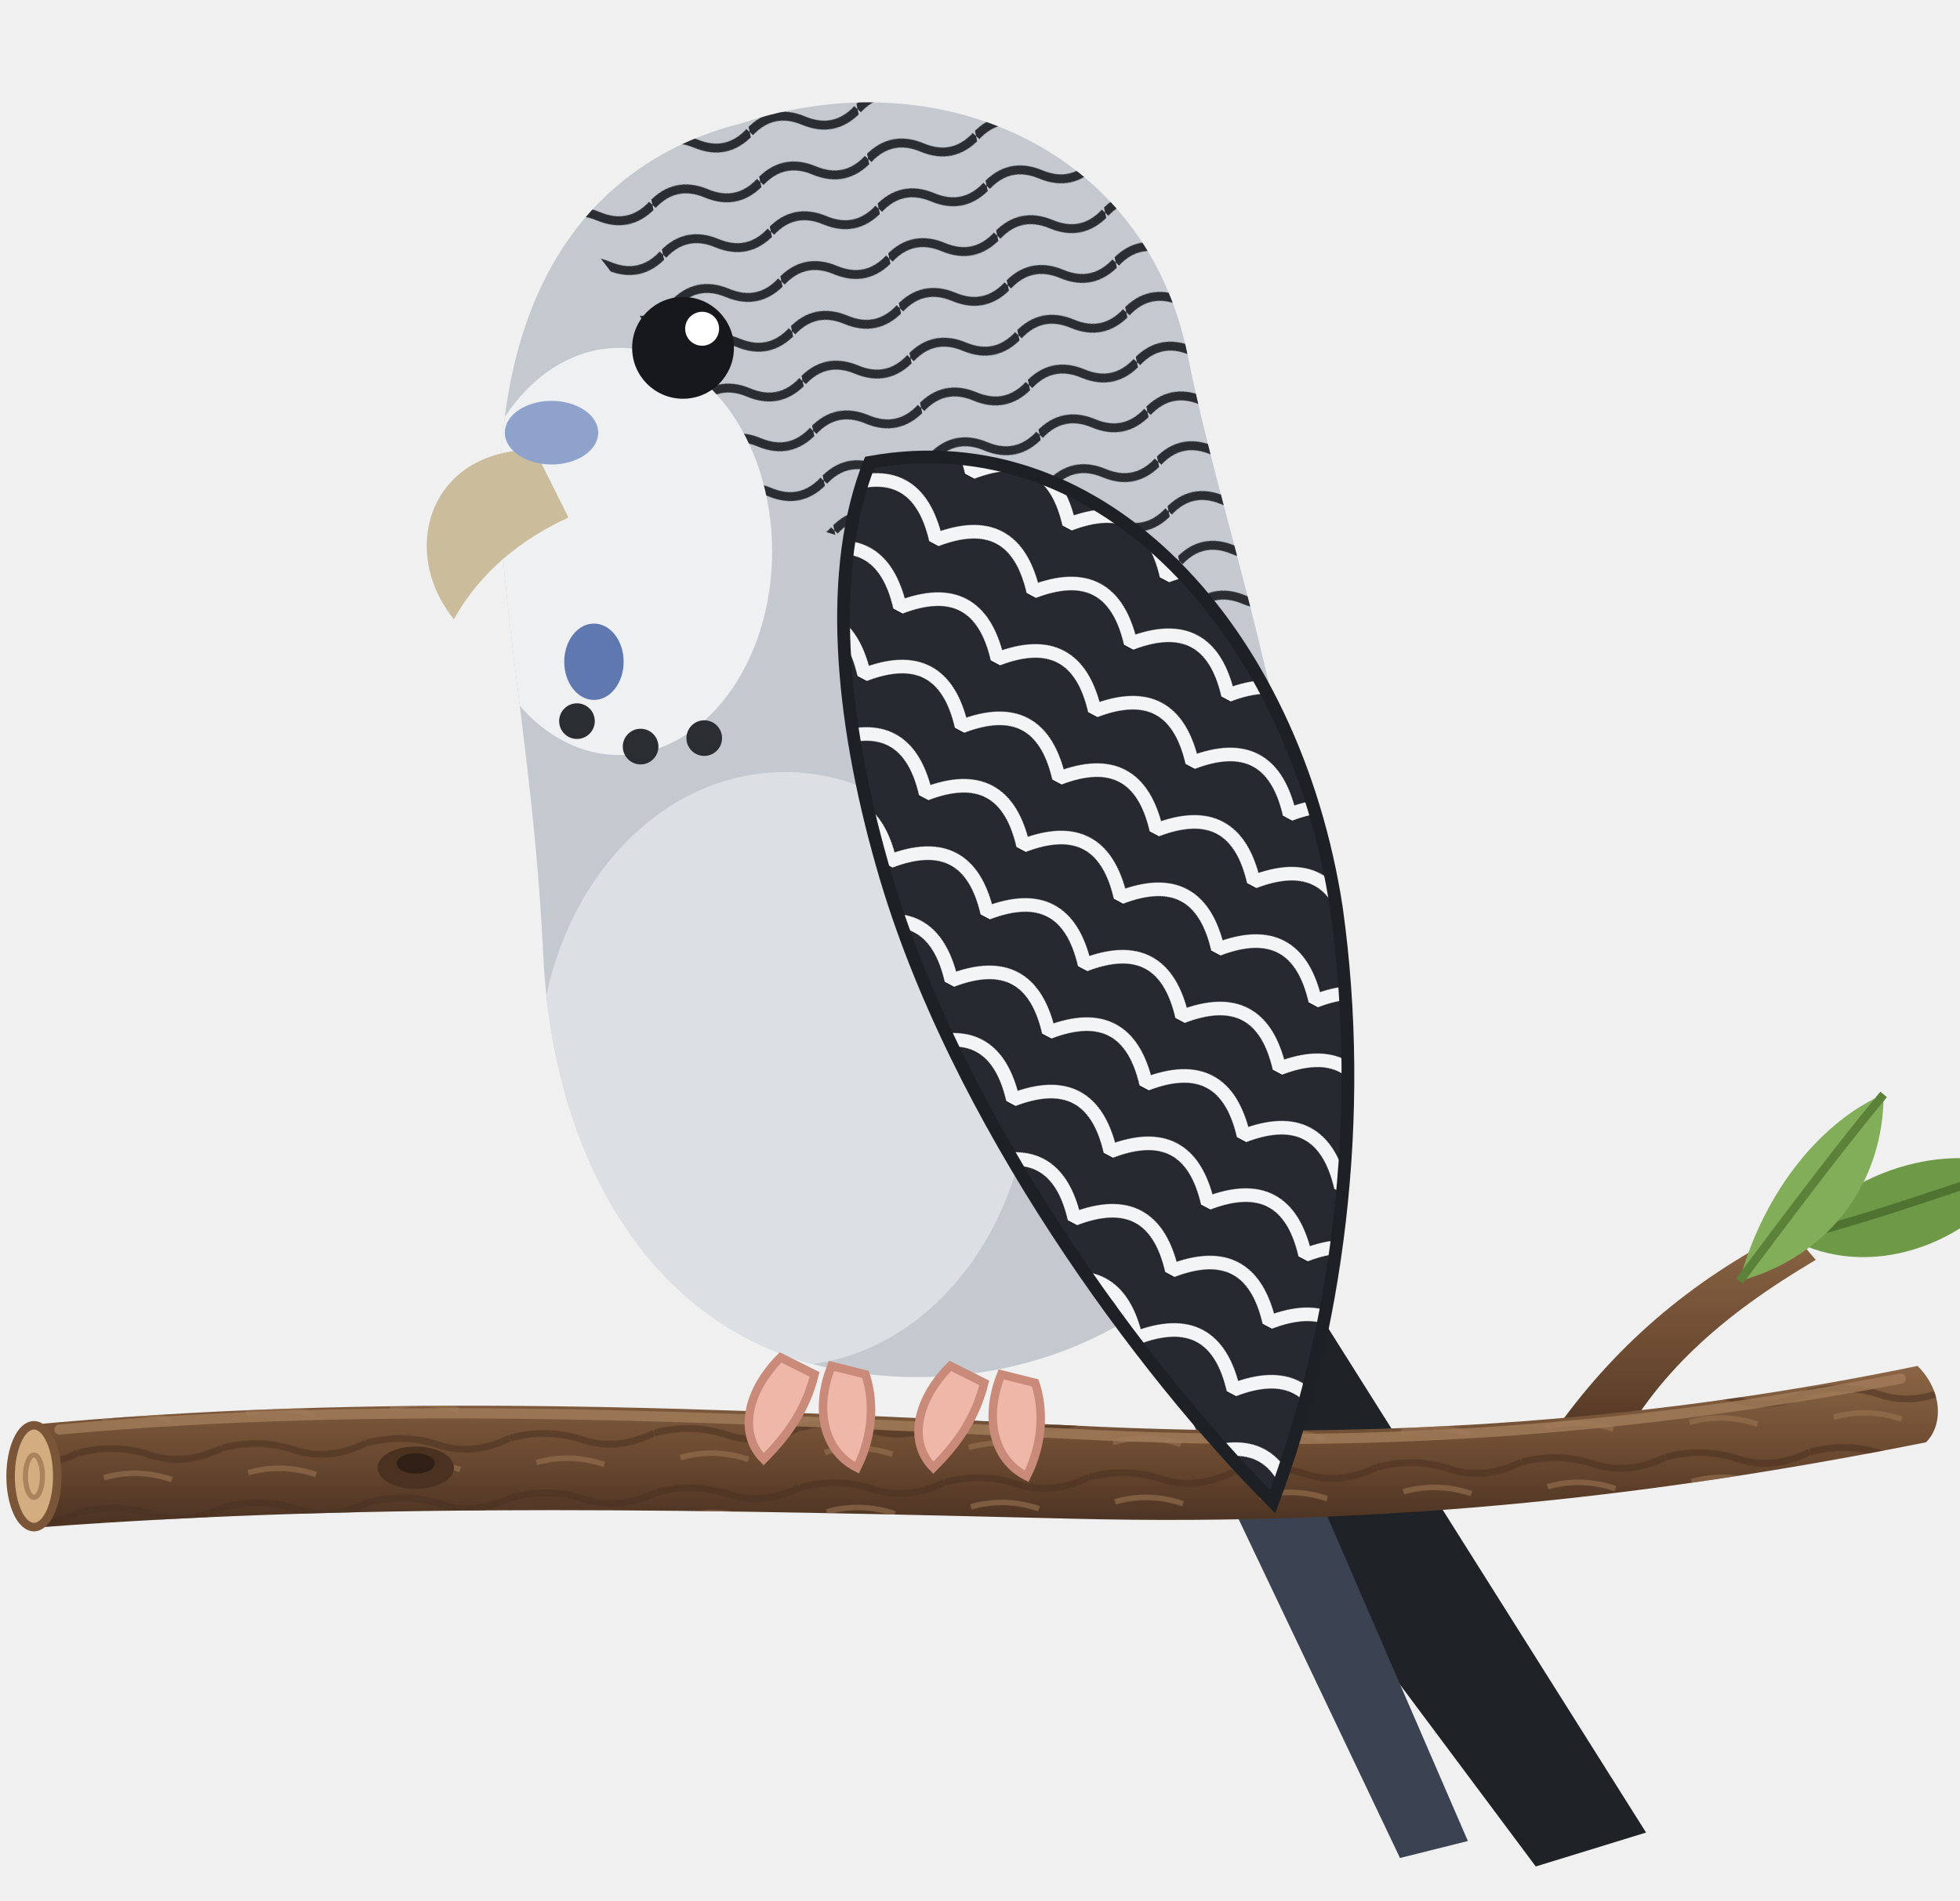
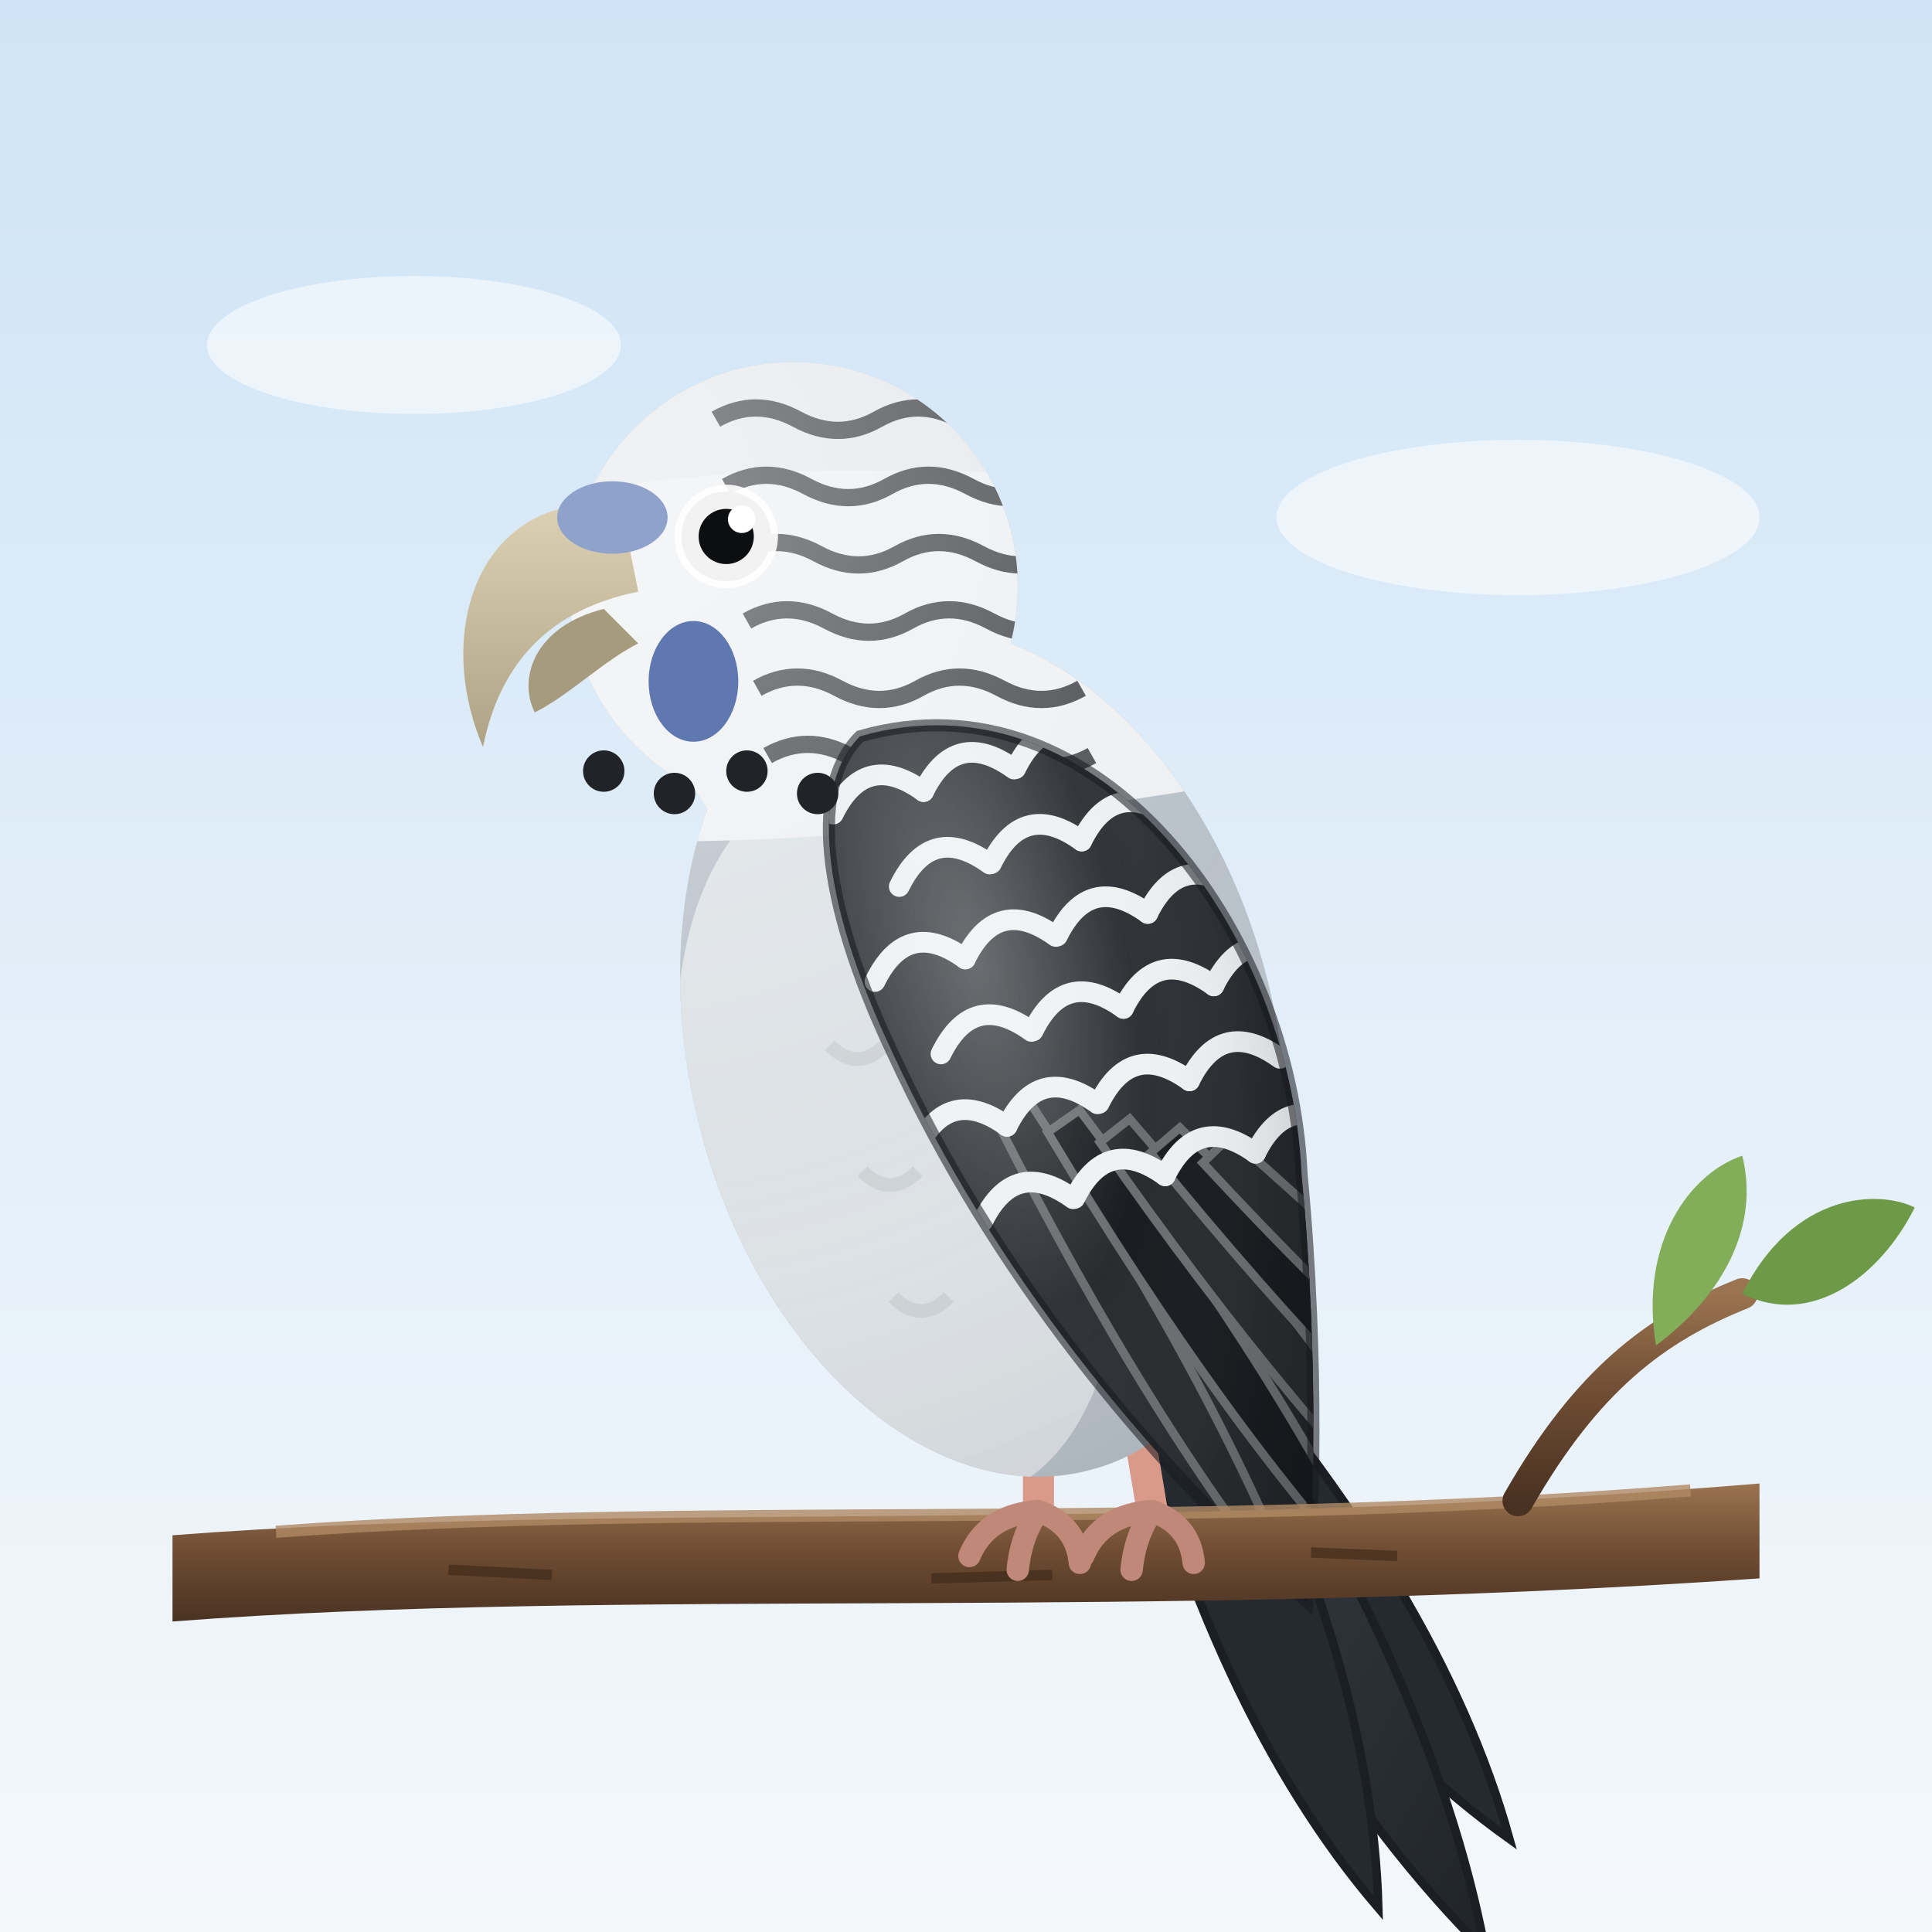
- <svg xmlns="http://www.w3.org/2000/svg" viewBox="14 30 462 448" width="462" height="448">
+ <svg xmlns="http://www.w3.org/2000/svg" width="512" height="512" viewBox="-6 -4 112 112" role="img" aria-label="Pixel">
  <defs>
-     <pattern id="scallop" width="26" height="18" patternUnits="userSpaceOnUse" patternTransform="rotate(28)">
-       <rect width="26" height="18" fill="#262a30" />
-       <path d="M0 17 Q13 2 26 17" fill="none" stroke="#f3f4f5" stroke-width="3.2" stroke-linecap="round" />
-     </pattern>
-     <pattern id="barring" width="26" height="12" patternUnits="userSpaceOnUse" patternTransform="rotate(-12)">
-       <path d="M0 6 Q6.5 1.5 13 6 T26 6" fill="none" stroke="#2a2d32" stroke-width="2.1" />
-     </pattern>
-     <pattern id="bark" width="34" height="14" patternUnits="userSpaceOnUse" patternTransform="rotate(-2)">
-       <path d="M0 4 Q9 2 17 5 T34 4" fill="none" stroke="#4a3120" stroke-width="1.6" opacity=".55" />
-       <path d="M6 10 Q14 8 22 11" fill="none" stroke="#9a7352" stroke-width="1.3" opacity=".6" />
-     </pattern>
-     <linearGradient id="wood" x1="0" y1="0" x2="0" y2="1">
-       <stop offset="0" stop-color="#8b6545" />
-       <stop offset=".55" stop-color="#6b4a31" />
-       <stop offset="1" stop-color="#4b3222" />
+     <radialGradient id="k2_lit" cx="0.3" cy="0.25" r="0.85">
+       <stop offset="0" stop-color="#fff" stop-opacity=".38" />
+       <stop offset=".45" stop-color="#fff" stop-opacity="0" />
+       <stop offset=".8" stop-color="#000" stop-opacity=".1" />
+       <stop offset="1" stop-color="#000" stop-opacity=".28" />
+     </radialGradient>
+     <linearGradient id="k2_wing" x1="0" y1="0" x2="1" y2="1">
+       <stop offset="0" stop-color="#404449" />
+       <stop offset="1" stop-color="#1e2125" />
    </linearGradient>
-     <clipPath id="bodyClip">
-       <path id="bodyPath" d="M205 95 C250 80 300 100 310 150 C320 200 345 260 335 320 C325 370 280 395 235 390 C185 385 160 340 158 290 C156 250 150 220 148 190 C146 140 165 105 205 95 Z" />
+     <linearGradient id="k2_beak" x1="0" y1="0" x2="0" y2="1">
+       <stop offset="0" stop-color="#ddd1b3" />
+       <stop offset="1" stop-color="#afa385" />
+     </linearGradient>
+     <linearGradient id="k2_wood" x1="0" y1="0" x2="0" y2="1">
+       <stop offset="0" stop-color="#9a7350" />
+       <stop offset=".5" stop-color="#6e4c32" />
+       <stop offset="1" stop-color="#4a3222" />
+     </linearGradient>
+     <linearGradient id="k2_tail" x1="0" y1="0" x2="1" y2="1">
+       <stop offset="0" stop-color="#3b4148" />
+       <stop offset="1" stop-color="#20242a" />
+     </linearGradient>
+     <linearGradient id="k2_sky" x1="0" y1="0" x2="0" y2="1">
+       <stop offset="0" stop-color="#cfe4f6" />
+       <stop offset="1" stop-color="#f4f8fb" />
+     </linearGradient>
+     <clipPath id="k2_clip">
+       <ellipse cx="51" cy="57" rx="17" ry="25" transform="rotate(-14 51 57)" />
+       <circle cx="40" cy="30" r="13" />
+       <path d="M30.9 36.5 L49.75 25.45 L56.1 44.5 L40.8 52Z" />
    </clipPath>
  </defs>
-   <g transform="translate(-16 -36)">
-     <path d="M292 372 L326 352 L418 498 L392 506 Z" fill="#1f2226" />
-     <path d="M300 378 L318 366 L376 500 L360 504 Z" fill="#3b4352" />
-     <g>
-       <path d="M396 404 C410 384 428 368 452 356 L458 363 C436 376 420 390 410 410 Z" fill="url(#wood)" />
-       <path d="M452 358 C470 338 494 336 506 342 C494 360 470 368 452 358 Z" fill="#6e9a48" />
-       <path d="M452 358 C482 350 494 344 506 342" fill="none" stroke="#4f7432" stroke-width="2" />
-       <path d="M440 368 C446 346 460 330 474 324 C474 344 462 362 440 368 Z" fill="#82ad59" />
-       <path d="M440 368 C452 352 464 336 474 324" fill="none" stroke="#5c8239" stroke-width="2" />
-       <path id="br" d="M36 402 C120 394 200 398 282 402 C360 406 424 400 482 388 C488 394 488 402 484 406 C424 418 360 426 282 424 C200 422 120 420 40 426 Z" fill="url(#wood)" />
-       <path d="M36 402 C120 394 200 398 282 402 C360 406 424 400 482 388 C488 394 488 402 484 406 C424 418 360 426 282 424 C200 422 120 420 40 426 Z" fill="url(#bark)" />
-       <path d="M44 403 C120 396 200 400 282 404 C360 408 420 402 478 391" fill="none" stroke="#a37d5a" stroke-width="2.4" stroke-linecap="round" opacity=".8" />
-       <ellipse cx="38" cy="414" rx="5.5" ry="12" fill="#d2ad80" stroke="#7a5537" stroke-width="2" />
-       <ellipse cx="38" cy="414" rx="2" ry="5" fill="none" stroke="#a9835c" stroke-width="1.2" />
-       <ellipse cx="128" cy="412" rx="9" ry="5" fill="#4a3120" />
-       <ellipse cx="128" cy="411" rx="4.5" ry="2.4" fill="#2f1f14" />
+   <rect x="-6" y="-4" width="112" height="112" fill="url(#k2_sky)" />
+   <g opacity=".55">
+     <ellipse cx="18" cy="16" rx="12" ry="4" fill="#fff" />
+     <ellipse cx="82" cy="26" rx="14" ry="4.5" fill="#fff" />
+   </g>
+   <path d="M59.3 75.2 Q69.3 93.9 81.5 102.6 Q77.5 88.2 63.4 72.3Z" fill="#252a31" stroke="#1b1f24" stroke-width=".5" />
+   <path d="M59.1 74.9 Q68.2 97.3 80.1 109.1 Q77 92.6 63.5 72.6Z" fill="url(#k2_tail)" stroke="#1b1f24" stroke-width=".5" />
+   <path d="M59 74.6 Q64.2 95.3 73.9 106.6 Q73.5 91.7 63.6 72.9Z" fill="#252a31" stroke="#1b1f24" stroke-width=".5" />
+   <path d="M54.2 74.4 L54.2 83.6" stroke="#d99a8a" stroke-width="1.8" stroke-linecap="round" />
+   <path d="M58.8 71.7 L60.8 83.6" stroke="#d99a8a" stroke-width="1.8" stroke-linecap="round" />
+   <g clip-path="url(#k2_clip)">
+     <rect x="0" y="0" width="100" height="100" fill="#b9c1c9" />
+     <ellipse cx="46.1" cy="62.1" rx="12.2" ry="21.3" fill="#dde2e6" transform="rotate(-14 46.1 62.1)" />
+     <path d="M0 0 H100 V35.9 C60.8 41.7 45.2 46.3 21.8 44.3 L0 44.3Z" fill="#eef0f2" />
+     <path d="M0 0 H100 V25.5 C47.8 22.9 34.8 22.2 24.4 25.5 L0 25.5Z" fill="#e6e9ec" />
+     <path d="M35.5 20.3 q2.3 -1.3 4.7 0 t4.7 0 t4.7 0 t4.7 0" fill="none" stroke="#25282d" stroke-width="1" opacity=".8" />
+     <path d="M36.1 24.2 q2.3 -1.3 4.7 0 t4.7 0 t4.7 0 t4.7 0" fill="none" stroke="#25282d" stroke-width="1" opacity=".8" />
+     <path d="M36.7 28.1 q2.3 -1.3 4.7 0 t4.7 0 t4.7 0 t4.7 0" fill="none" stroke="#25282d" stroke-width="1" opacity=".8" />
+     <path d="M37.3 32 q2.3 -1.3 4.7 0 t4.7 0 t4.7 0 t4.7 0" fill="none" stroke="#25282d" stroke-width="1" opacity=".8" />
+     <path d="M37.9 35.9 q2.3 -1.3 4.7 0 t4.7 0 t4.7 0 t4.7 0" fill="none" stroke="#25282d" stroke-width="1" opacity=".8" />
+     <path d="M38.5 39.8 q2.3 -1.3 4.7 0 t4.7 0 t4.7 0 t4.7 0" fill="none" stroke="#25282d" stroke-width="1" opacity=".8" />
+     <path d="M42.1 56.6 q1.6 1.6 3.2 0" stroke="#000" stroke-opacity=".07" stroke-width=".8" fill="none" />
+     <path d="M47.1 55.4 q1.6 1.6 3.2 0" stroke="#000" stroke-opacity=".07" stroke-width=".8" fill="none" />
+     <path d="M52 54.2 q1.6 1.6 3.2 0" stroke="#000" stroke-opacity=".07" stroke-width=".8" fill="none" />
+     <path d="M44 63.9 q1.6 1.6 3.2 0" stroke="#000" stroke-opacity=".07" stroke-width=".8" fill="none" />
+     <path d="M48.9 62.7 q1.6 1.6 3.2 0" stroke="#000" stroke-opacity=".07" stroke-width=".8" fill="none" />
+     <path d="M53.9 61.4 q1.6 1.6 3.2 0" stroke="#000" stroke-opacity=".07" stroke-width=".8" fill="none" />
+     <path d="M45.8 71.2 q1.6 1.6 3.2 0" stroke="#000" stroke-opacity=".07" stroke-width=".8" fill="none" />
+     <rect x="0" y="0" width="100" height="100" fill="url(#k2_lit)" />
+   </g>
+   <g transform="rotate(-14 51 57)">
+     <clipPath id="k2_wc">
+       <path d="M48.5 37.5 C62.9 37 70 54.5 67.2 68.3 C65.5 79.5 62.9 88.3 61.5 92.5 C54.4 82 48.5 69.5 45.9 55.8 C43.9 45.8 45.1 39.5 48.5 37.5Z" />
+     </clipPath>
+     <path d="M48.5 37.5 C62.9 37 70 54.5 67.2 68.3 C65.5 79.5 62.9 88.3 61.5 92.5 C54.4 82 48.5 69.5 45.9 55.8 C43.9 45.8 45.1 39.5 48.5 37.5Z" fill="url(#k2_wing)" />
+     <g clip-path="url(#k2_wc)">
+       <path d="M50.8 61.1 Q55.3 80.8 61.2 93.2 Q59.6 79.6 52.9 60.4Z" fill="#292c2f" stroke="#6b6d6f" stroke-width=".5" />
+       <path d="M53.5 62.4 Q59.4 81.8 66.1 93.7 Q63.6 80.3 55.6 61.6Z" fill="#191c20" stroke="#6b6d6f" stroke-width=".5" />
+       <path d="M56.3 63.7 Q63.5 82.6 71 94.1 Q67.5 80.9 58.3 62.8Z" fill="#292c2f" stroke="#6b6d6f" stroke-width=".5" />
+       <path d="M59 65 Q67.6 83.4 75.9 94.3 Q71.5 81.3 61 64Z" fill="#191c20" stroke="#6b6d6f" stroke-width=".5" />
+       <path d="M61.8 66.3 Q71.6 84.1 80.6 94.4 Q75.3 81.8 63.7 65.2Z" fill="#292c2f" stroke="#6b6d6f" stroke-width=".5" />
+       <path d="M45.9 41.5 q2.7 -3.2 5.4 0" fill="none" stroke="#eef0f2" stroke-width="1.2" stroke-linecap="round" />
+       <path d="M51.3 41.5 q2.7 -3.2 5.4 0" fill="none" stroke="#eef0f2" stroke-width="1.2" stroke-linecap="round" />
+       <path d="M56.8 41.5 q2.7 -3.2 5.4 0" fill="none" stroke="#eef0f2" stroke-width="1.2" stroke-linecap="round" />
+       <path d="M62.2 41.5 q2.7 -3.2 5.4 0" fill="none" stroke="#eef0f2" stroke-width="1.2" stroke-linecap="round" />
+       <path d="M48.6 46.5 q2.7 -3.2 5.4 0" fill="none" stroke="#eef0f2" stroke-width="1.2" stroke-linecap="round" />
+       <path d="M54.1 46.5 q2.7 -3.2 5.4 0" fill="none" stroke="#eef0f2" stroke-width="1.2" stroke-linecap="round" />
+       <path d="M59.5 46.5 q2.7 -3.2 5.4 0" fill="none" stroke="#eef0f2" stroke-width="1.2" stroke-linecap="round" />
+       <path d="M64.9 46.5 q2.7 -3.2 5.4 0" fill="none" stroke="#eef0f2" stroke-width="1.2" stroke-linecap="round" />
+       <path d="M45.9 51.5 q2.7 -3.2 5.4 0" fill="none" stroke="#eef0f2" stroke-width="1.2" stroke-linecap="round" />
+       <path d="M51.3 51.5 q2.7 -3.2 5.4 0" fill="none" stroke="#eef0f2" stroke-width="1.2" stroke-linecap="round" />
+       <path d="M56.8 51.5 q2.7 -3.2 5.4 0" fill="none" stroke="#eef0f2" stroke-width="1.2" stroke-linecap="round" />
+       <path d="M62.2 51.5 q2.7 -3.2 5.4 0" fill="none" stroke="#eef0f2" stroke-width="1.2" stroke-linecap="round" />
+       <path d="M48.6 56.5 q2.7 -3.2 5.4 0" fill="none" stroke="#eef0f2" stroke-width="1.2" stroke-linecap="round" />
+       <path d="M54.1 56.5 q2.7 -3.2 5.4 0" fill="none" stroke="#eef0f2" stroke-width="1.2" stroke-linecap="round" />
+       <path d="M59.5 56.5 q2.7 -3.2 5.4 0" fill="none" stroke="#eef0f2" stroke-width="1.2" stroke-linecap="round" />
+       <path d="M64.9 56.5 q2.7 -3.2 5.4 0" fill="none" stroke="#eef0f2" stroke-width="1.2" stroke-linecap="round" />
+       <path d="M45.9 61.5 q2.7 -3.2 5.4 0" fill="none" stroke="#eef0f2" stroke-width="1.2" stroke-linecap="round" />
+       <path d="M51.3 61.5 q2.7 -3.2 5.4 0" fill="none" stroke="#eef0f2" stroke-width="1.2" stroke-linecap="round" />
+       <path d="M56.8 61.5 q2.7 -3.2 5.4 0" fill="none" stroke="#eef0f2" stroke-width="1.2" stroke-linecap="round" />
+       <path d="M62.2 61.5 q2.7 -3.2 5.4 0" fill="none" stroke="#eef0f2" stroke-width="1.2" stroke-linecap="round" />
+       <path d="M48.6 66.5 q2.7 -3.2 5.4 0" fill="none" stroke="#eef0f2" stroke-width="1.2" stroke-linecap="round" />
+       <path d="M54.1 66.5 q2.7 -3.2 5.4 0" fill="none" stroke="#eef0f2" stroke-width="1.2" stroke-linecap="round" />
+       <path d="M59.5 66.5 q2.7 -3.2 5.4 0" fill="none" stroke="#eef0f2" stroke-width="1.2" stroke-linecap="round" />
+       <path d="M64.9 66.5 q2.7 -3.2 5.4 0" fill="none" stroke="#eef0f2" stroke-width="1.2" stroke-linecap="round" />
+       <path d="M48.5 37.5 C62.9 37 70 54.5 67.2 68.3 C65.5 79.5 62.9 88.3 61.5 92.5 C54.4 82 48.5 69.5 45.9 55.8 C43.9 45.8 45.1 39.5 48.5 37.5Z" fill="url(#k2_lit)" opacity=".7" />
    </g>
-     <use href="#bodyPath" fill="#c3c9cf" />
-     <g clip-path="url(#bodyClip)">
-       <ellipse cx="215" cy="318" rx="58" ry="70" fill="#dce0e4" />
-       <path d="M150 60 L340 60 L340 210 C300 215 250 200 205 185 C185 150 175 120 150 110 Z" fill="url(#barring)" />
-       <ellipse cx="176" cy="196" rx="36" ry="48" fill="#eef0f2" />
-     </g>
-     <path d="M235 175 C290 165 335 215 345 280 C352 330 345 380 330 420 C300 390 255 330 238 270 C228 235 225 200 235 175 Z" fill="url(#scallop)" />
-     <path d="M235 175 C290 165 335 215 345 280 C352 330 345 380 330 420 C300 390 255 330 238 270 C228 235 225 200 235 175 Z" fill="none" stroke="#1d2024" stroke-width="3" />
-     <circle cx="166" cy="236" r="4.2" fill="#2a2d32" />
-     <circle cx="181" cy="242" r="4.2" fill="#2a2d32" />
-     <circle cx="196" cy="240" r="4.2" fill="#2a2d32" />
-     <ellipse cx="170" cy="222" rx="7" ry="9" fill="#5f78b0" />
-     <path d="M156 172 C131 172 124 196 137 212 C143 201 153 193 164 188 Z" fill="#cbbd9c" />
-     <ellipse cx="160" cy="168" rx="11" ry="7.5" fill="#8ea2cc" />
-     <circle cx="191" cy="148" r="12" fill="#16181b" />
-     <circle cx="195.5" cy="143.5" r="4" fill="#ffffff" />
-     <g fill="#efb7a8" stroke="#c98a7a" stroke-width="2">
-       <path d="M214 386 C206 394 204 404 210 410 C216 404 220 398 222 390 Z" />
-       <path d="M226 388 C222 398 224 408 232 412 C236 404 236 396 234 390 Z" />
-       <path d="M254 388 C246 396 244 406 250 412 C256 406 260 400 262 392 Z" />
-       <path d="M266 390 C262 400 264 410 272 414 C276 406 276 398 274 392 Z" />
-     </g>
+     <path d="M48.5 37.5 C62.9 37 70 54.5 67.2 68.3 C65.5 79.5 62.9 88.3 61.5 92.5 C54.4 82 48.5 69.5 45.9 55.8 C43.9 45.8 45.1 39.5 48.5 37.5Z" fill="none" stroke="#17191d" stroke-opacity=".55" stroke-width=".7" />
  </g>
+   <ellipse cx="34.2" cy="35.5" rx="2.6" ry="3.5" fill="#5f78b0" />
+   <circle cx="29" cy="40.7" r="1.2" fill="#202328" />
+   <circle cx="33.1" cy="42" r="1.2" fill="#202328" />
+   <circle cx="37.3" cy="40.7" r="1.2" fill="#202328" />
+   <circle cx="41.4" cy="42" r="1.2" fill="#202328" />
+   <circle cx="36.1" cy="27.1" r="3" fill="#ffffff" opacity=".9" />
+   <circle cx="36.1" cy="27.1" r="2.6" fill="#f2f2f2" />
+   <circle cx="36.1" cy="27.1" r="1.6" fill="#0d0e10" />
+   <circle cx="37" cy="26.1" r="0.8" fill="#ffffff" />
+   <path transform="translate(28 30.3)" d="M2 -5 C-6 -6 -9 2 -6 9 C-5 4 -2 1 3 0Z" fill="url(#k2_beak)" />
+   <path transform="translate(28 30.3)" d="M1 1 C-3 2 -4 5 -3 7 C-1 6 1 4 3 3Z" fill="#a79b7e" />
+   <ellipse cx="29.5" cy="26" rx="3.2" ry="2.1" fill="#8ea2cc" />
+   <path d="M4 85 C30 83 60 85 96 82 L96 87.5 C60 90 30 88 4 90Z" fill="url(#k2_wood)" />
+   <path d="M10 84.8 C34 83 62 84.8 92 82.4" stroke="#b08a64" stroke-width=".7" fill="none" opacity=".8" />
+   <path d="M20 87 l6 .3 M48 87.5 l7 -.2 M70 86 l5 .2" stroke="#3a2618" stroke-width=".6" opacity=".6" />
+   <path d="M82 83 C86 76 90 73 95 71" stroke="url(#k2_wood)" stroke-width="1.8" fill="none" stroke-linecap="round" />
+   <path d="M95 71 c3 -6 8 -6 10 -5 c-2 4 -6 7 -10 5Z" fill="#6e9a48" />
+   <path d="M90 74 c-1 -6 2 -10 5 -11 c1 4 -1 8 -5 11Z" fill="#82ad59" />
+   <path d="M54.2 83.6 q-3 .2 -4 2.6 M54.2 83.6 q-1 1.4 -1.2 3.4 M54.2 83.6 q2.2 .8 2.4 3" stroke="#bf8879" stroke-width="1.3" fill="none" stroke-linecap="round" />
+   <path d="M60.8 83.6 q-3 .2 -4 2.6 M60.8 83.6 q-1 1.4 -1.2 3.4 M60.8 83.6 q2.2 .8 2.4 3" stroke="#bf8879" stroke-width="1.3" fill="none" stroke-linecap="round" />
</svg>
